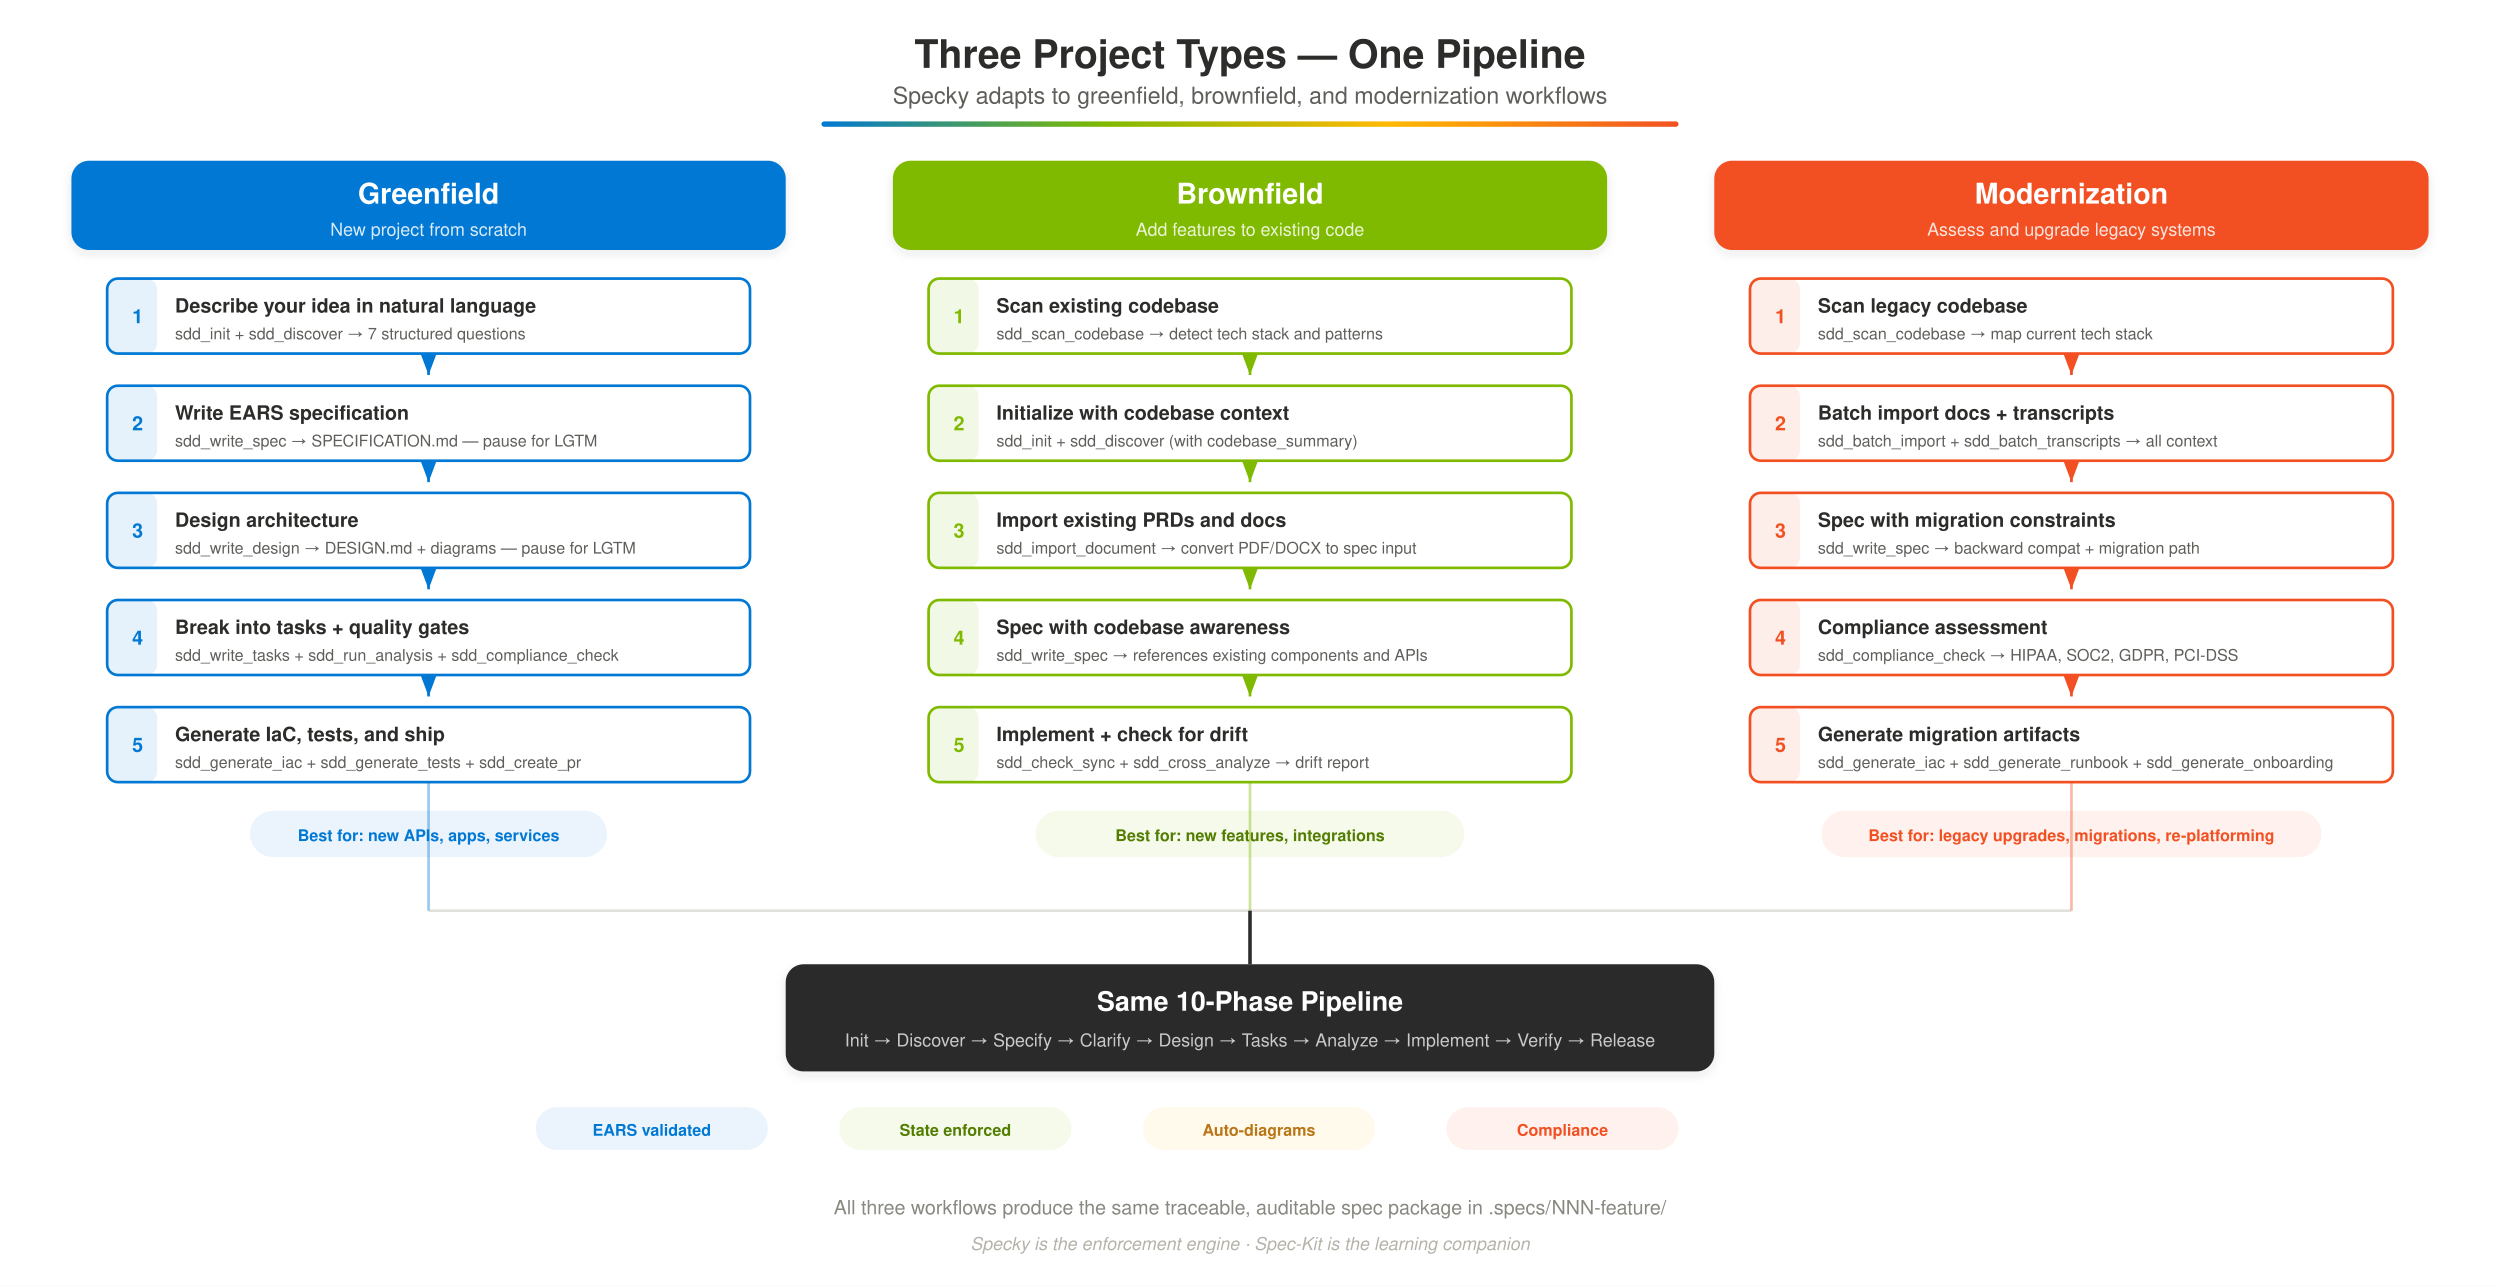
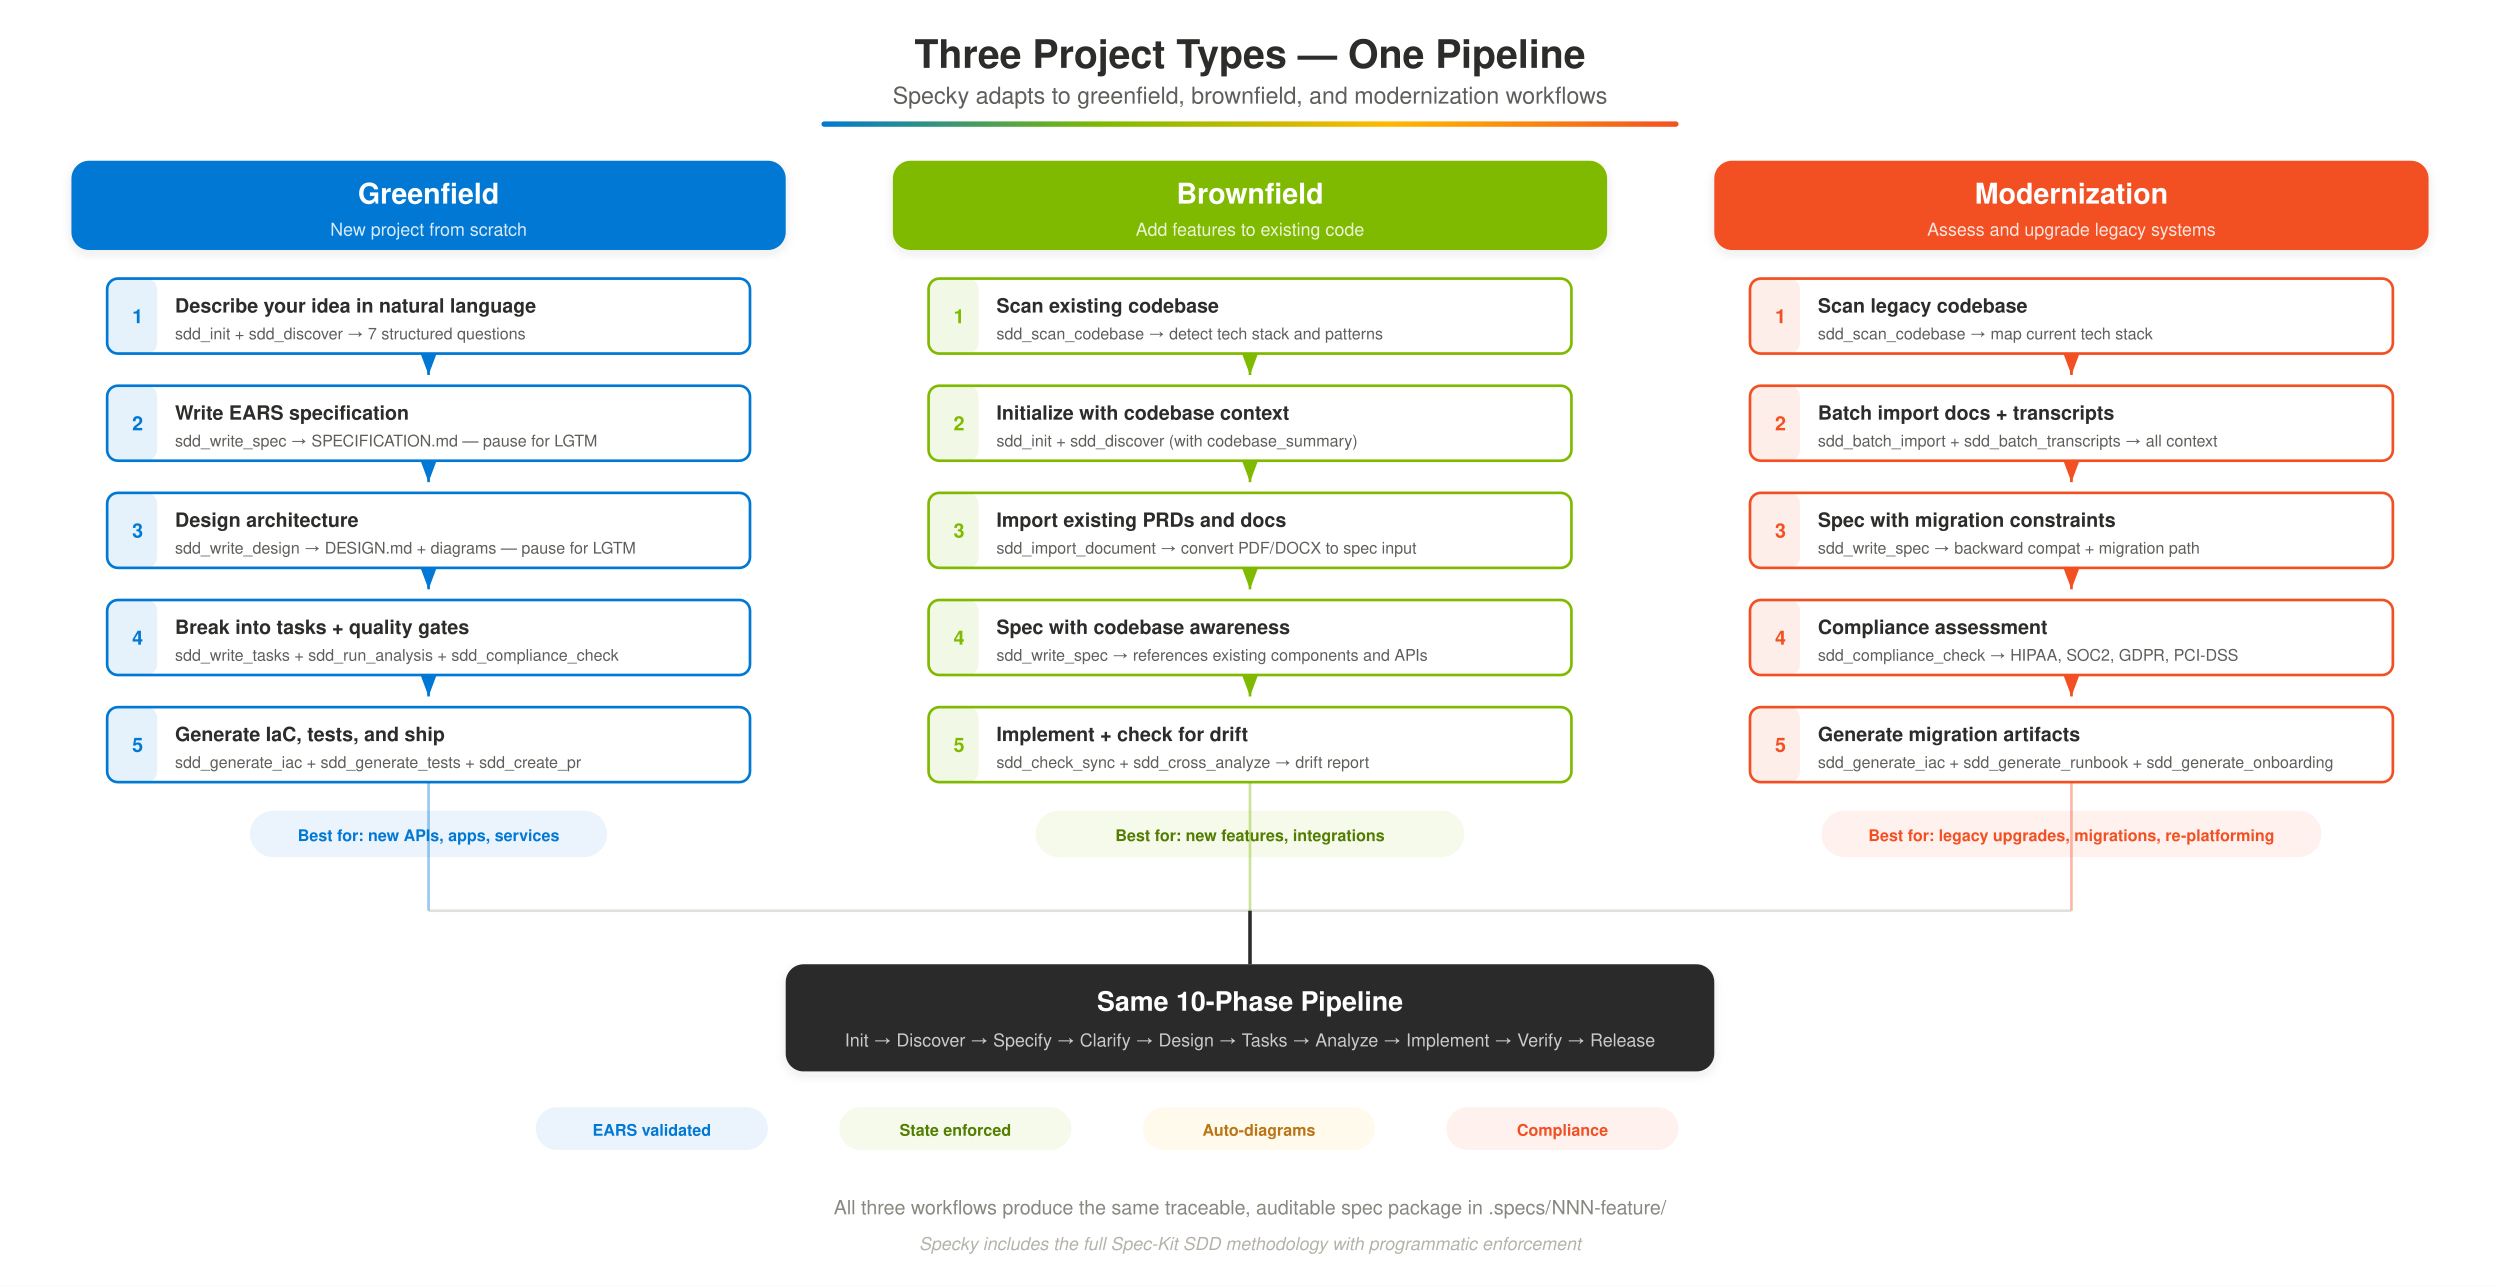
<svg xmlns="http://www.w3.org/2000/svg" viewBox="0 0 1400 720" font-family="-apple-system, BlinkMacSystemFont, 'Segoe UI', Helvetica, Arial, sans-serif">
  <defs>
    <filter id="shadow" x="-4%" y="-4%" width="108%" height="116%">
      <feDropShadow dx="0" dy="2" stdDeviation="3" flood-color="#2C2C2A" flood-opacity="0.10" />
    </filter>
    <marker id="arrow-b" markerWidth="8" markerHeight="6" refX="8" refY="3" orient="auto">
      <polygon points="0 0, 8 3, 0 6" fill="#0078D4" />
    </marker>
    <marker id="arrow-g" markerWidth="8" markerHeight="6" refX="8" refY="3" orient="auto">
      <polygon points="0 0, 8 3, 0 6" fill="#7FBA00" />
    </marker>
    <marker id="arrow-r" markerWidth="8" markerHeight="6" refX="8" refY="3" orient="auto">
      <polygon points="0 0, 8 3, 0 6" fill="#F25022" />
    </marker>
    <linearGradient id="accent-bar" x1="0" y1="0" x2="1" y2="0">
      <stop offset="0%" stop-color="#0078D4" />
      <stop offset="33%" stop-color="#7FBA00" />
      <stop offset="66%" stop-color="#FFB900" />
      <stop offset="100%" stop-color="#F25022" />
    </linearGradient>
  </defs>
  <rect width="1400" height="720" fill="#FFFFFF" />
  <text x="700" y="38" text-anchor="middle" font-size="22" font-weight="700" fill="#2C2C2A">Three Project Types — One Pipeline</text>
  <text x="700" y="58" text-anchor="middle" font-size="13" fill="#5F5E5A">Specky adapts to greenfield, brownfield, and modernization workflows</text>
  <rect x="460" y="68" width="480" height="3" rx="1.5" fill="url(#accent-bar)" />
  <g filter="url(#shadow)">
    <rect x="40" y="90" width="400" height="50" rx="10" fill="#0078D4" />
  </g>
  <text x="240" y="114" text-anchor="middle" font-size="16" font-weight="700" fill="#FFFFFF">Greenfield</text>
  <text x="240" y="132" text-anchor="middle" font-size="10" fill="#FFFFFF" opacity="0.85">New project from scratch</text>
  <rect x="60" y="156" width="360" height="42" rx="6" fill="#FFFFFF" stroke="#0078D4" stroke-width="1.5" />
  <rect x="60" y="156" width="28" height="42" rx="6" fill="#0078D4" opacity="0.10" />
  <text x="74" y="181" font-size="11" font-weight="700" fill="#0078D4">1</text>
  <text x="98" y="175" font-size="11" font-weight="600" fill="#2C2C2A">Describe your idea in natural language</text>
  <text x="98" y="190" font-size="9" fill="#5F5E5A">sdd_init + sdd_discover → 7 structured questions</text>
  <path d="M240,198 L240,210" stroke="#0078D4" stroke-width="1.5" fill="none" marker-end="url(#arrow-b)" />
  <rect x="60" y="216" width="360" height="42" rx="6" fill="#FFFFFF" stroke="#0078D4" stroke-width="1.5" />
  <rect x="60" y="216" width="28" height="42" rx="6" fill="#0078D4" opacity="0.10" />
  <text x="74" y="241" font-size="11" font-weight="700" fill="#0078D4">2</text>
  <text x="98" y="235" font-size="11" font-weight="600" fill="#2C2C2A">Write EARS specification</text>
  <text x="98" y="250" font-size="9" fill="#5F5E5A">sdd_write_spec → SPECIFICATION.md — pause for LGTM</text>
  <path d="M240,258 L240,270" stroke="#0078D4" stroke-width="1.5" fill="none" marker-end="url(#arrow-b)" />
  <rect x="60" y="276" width="360" height="42" rx="6" fill="#FFFFFF" stroke="#0078D4" stroke-width="1.5" />
  <rect x="60" y="276" width="28" height="42" rx="6" fill="#0078D4" opacity="0.10" />
  <text x="74" y="301" font-size="11" font-weight="700" fill="#0078D4">3</text>
  <text x="98" y="295" font-size="11" font-weight="600" fill="#2C2C2A">Design architecture</text>
  <text x="98" y="310" font-size="9" fill="#5F5E5A">sdd_write_design → DESIGN.md + diagrams — pause for LGTM</text>
  <path d="M240,318 L240,330" stroke="#0078D4" stroke-width="1.5" fill="none" marker-end="url(#arrow-b)" />
  <rect x="60" y="336" width="360" height="42" rx="6" fill="#FFFFFF" stroke="#0078D4" stroke-width="1.5" />
  <rect x="60" y="336" width="28" height="42" rx="6" fill="#0078D4" opacity="0.10" />
  <text x="74" y="361" font-size="11" font-weight="700" fill="#0078D4">4</text>
  <text x="98" y="355" font-size="11" font-weight="600" fill="#2C2C2A">Break into tasks + quality gates</text>
  <text x="98" y="370" font-size="9" fill="#5F5E5A">sdd_write_tasks + sdd_run_analysis + sdd_compliance_check</text>
  <path d="M240,378 L240,390" stroke="#0078D4" stroke-width="1.5" fill="none" marker-end="url(#arrow-b)" />
  <rect x="60" y="396" width="360" height="42" rx="6" fill="#FFFFFF" stroke="#0078D4" stroke-width="1.5" />
  <rect x="60" y="396" width="28" height="42" rx="6" fill="#0078D4" opacity="0.10" />
  <text x="74" y="421" font-size="11" font-weight="700" fill="#0078D4">5</text>
  <text x="98" y="415" font-size="11" font-weight="600" fill="#2C2C2A">Generate IaC, tests, and ship</text>
  <text x="98" y="430" font-size="9" fill="#5F5E5A">sdd_generate_iac + sdd_generate_tests + sdd_create_pr</text>
  <rect x="140" y="454" width="200" height="26" rx="13" fill="#0078D4" opacity="0.08" />
  <text x="240" y="471" text-anchor="middle" font-size="9" font-weight="600" fill="#0078D4">Best for: new APIs, apps, services</text>
  <g filter="url(#shadow)">
    <rect x="500" y="90" width="400" height="50" rx="10" fill="#7FBA00" />
  </g>
  <text x="700" y="114" text-anchor="middle" font-size="16" font-weight="700" fill="#FFFFFF">Brownfield</text>
  <text x="700" y="132" text-anchor="middle" font-size="10" fill="#FFFFFF" opacity="0.85">Add features to existing code</text>
  <rect x="520" y="156" width="360" height="42" rx="6" fill="#FFFFFF" stroke="#7FBA00" stroke-width="1.5" />
  <rect x="520" y="156" width="28" height="42" rx="6" fill="#7FBA00" opacity="0.10" />
  <text x="534" y="181" font-size="11" font-weight="700" fill="#7FBA00">1</text>
  <text x="558" y="175" font-size="11" font-weight="600" fill="#2C2C2A">Scan existing codebase</text>
  <text x="558" y="190" font-size="9" fill="#5F5E5A">sdd_scan_codebase → detect tech stack and patterns</text>
  <path d="M700,198 L700,210" stroke="#7FBA00" stroke-width="1.5" fill="none" marker-end="url(#arrow-g)" />
  <rect x="520" y="216" width="360" height="42" rx="6" fill="#FFFFFF" stroke="#7FBA00" stroke-width="1.5" />
  <rect x="520" y="216" width="28" height="42" rx="6" fill="#7FBA00" opacity="0.10" />
  <text x="534" y="241" font-size="11" font-weight="700" fill="#7FBA00">2</text>
  <text x="558" y="235" font-size="11" font-weight="600" fill="#2C2C2A">Initialize with codebase context</text>
  <text x="558" y="250" font-size="9" fill="#5F5E5A">sdd_init + sdd_discover (with codebase_summary)</text>
  <path d="M700,258 L700,270" stroke="#7FBA00" stroke-width="1.5" fill="none" marker-end="url(#arrow-g)" />
  <rect x="520" y="276" width="360" height="42" rx="6" fill="#FFFFFF" stroke="#7FBA00" stroke-width="1.5" />
  <rect x="520" y="276" width="28" height="42" rx="6" fill="#7FBA00" opacity="0.10" />
  <text x="534" y="301" font-size="11" font-weight="700" fill="#7FBA00">3</text>
  <text x="558" y="295" font-size="11" font-weight="600" fill="#2C2C2A">Import existing PRDs and docs</text>
  <text x="558" y="310" font-size="9" fill="#5F5E5A">sdd_import_document → convert PDF/DOCX to spec input</text>
  <path d="M700,318 L700,330" stroke="#7FBA00" stroke-width="1.5" fill="none" marker-end="url(#arrow-g)" />
  <rect x="520" y="336" width="360" height="42" rx="6" fill="#FFFFFF" stroke="#7FBA00" stroke-width="1.5" />
  <rect x="520" y="336" width="28" height="42" rx="6" fill="#7FBA00" opacity="0.10" />
  <text x="534" y="361" font-size="11" font-weight="700" fill="#7FBA00">4</text>
  <text x="558" y="355" font-size="11" font-weight="600" fill="#2C2C2A">Spec with codebase awareness</text>
  <text x="558" y="370" font-size="9" fill="#5F5E5A">sdd_write_spec → references existing components and APIs</text>
  <path d="M700,378 L700,390" stroke="#7FBA00" stroke-width="1.5" fill="none" marker-end="url(#arrow-g)" />
  <rect x="520" y="396" width="360" height="42" rx="6" fill="#FFFFFF" stroke="#7FBA00" stroke-width="1.5" />
  <rect x="520" y="396" width="28" height="42" rx="6" fill="#7FBA00" opacity="0.10" />
  <text x="534" y="421" font-size="11" font-weight="700" fill="#7FBA00">5</text>
  <text x="558" y="415" font-size="11" font-weight="600" fill="#2C2C2A">Implement + check for drift</text>
  <text x="558" y="430" font-size="9" fill="#5F5E5A">sdd_check_sync + sdd_cross_analyze → drift report</text>
  <rect x="580" y="454" width="240" height="26" rx="13" fill="#7FBA00" opacity="0.08" />
  <text x="700" y="471" text-anchor="middle" font-size="9" font-weight="600" fill="#527D00">Best for: new features, integrations</text>
  <g filter="url(#shadow)">
    <rect x="960" y="90" width="400" height="50" rx="10" fill="#F25022" />
  </g>
  <text x="1160" y="114" text-anchor="middle" font-size="16" font-weight="700" fill="#FFFFFF">Modernization</text>
  <text x="1160" y="132" text-anchor="middle" font-size="10" fill="#FFFFFF" opacity="0.85">Assess and upgrade legacy systems</text>
  <rect x="980" y="156" width="360" height="42" rx="6" fill="#FFFFFF" stroke="#F25022" stroke-width="1.5" />
  <rect x="980" y="156" width="28" height="42" rx="6" fill="#F25022" opacity="0.10" />
  <text x="994" y="181" font-size="11" font-weight="700" fill="#F25022">1</text>
  <text x="1018" y="175" font-size="11" font-weight="600" fill="#2C2C2A">Scan legacy codebase</text>
  <text x="1018" y="190" font-size="9" fill="#5F5E5A">sdd_scan_codebase → map current tech stack</text>
  <path d="M1160,198 L1160,210" stroke="#F25022" stroke-width="1.5" fill="none" marker-end="url(#arrow-r)" />
  <rect x="980" y="216" width="360" height="42" rx="6" fill="#FFFFFF" stroke="#F25022" stroke-width="1.5" />
  <rect x="980" y="216" width="28" height="42" rx="6" fill="#F25022" opacity="0.10" />
  <text x="994" y="241" font-size="11" font-weight="700" fill="#F25022">2</text>
  <text x="1018" y="235" font-size="11" font-weight="600" fill="#2C2C2A">Batch import docs + transcripts</text>
  <text x="1018" y="250" font-size="9" fill="#5F5E5A">sdd_batch_import + sdd_batch_transcripts → all context</text>
  <path d="M1160,258 L1160,270" stroke="#F25022" stroke-width="1.5" fill="none" marker-end="url(#arrow-r)" />
  <rect x="980" y="276" width="360" height="42" rx="6" fill="#FFFFFF" stroke="#F25022" stroke-width="1.5" />
  <rect x="980" y="276" width="28" height="42" rx="6" fill="#F25022" opacity="0.10" />
  <text x="994" y="301" font-size="11" font-weight="700" fill="#F25022">3</text>
  <text x="1018" y="295" font-size="11" font-weight="600" fill="#2C2C2A">Spec with migration constraints</text>
  <text x="1018" y="310" font-size="9" fill="#5F5E5A">sdd_write_spec → backward compat + migration path</text>
  <path d="M1160,318 L1160,330" stroke="#F25022" stroke-width="1.5" fill="none" marker-end="url(#arrow-r)" />
  <rect x="980" y="336" width="360" height="42" rx="6" fill="#FFFFFF" stroke="#F25022" stroke-width="1.5" />
  <rect x="980" y="336" width="28" height="42" rx="6" fill="#F25022" opacity="0.10" />
  <text x="994" y="361" font-size="11" font-weight="700" fill="#F25022">4</text>
  <text x="1018" y="355" font-size="11" font-weight="600" fill="#2C2C2A">Compliance assessment</text>
  <text x="1018" y="370" font-size="9" fill="#5F5E5A">sdd_compliance_check → HIPAA, SOC2, GDPR, PCI-DSS</text>
  <path d="M1160,378 L1160,390" stroke="#F25022" stroke-width="1.5" fill="none" marker-end="url(#arrow-r)" />
  <rect x="980" y="396" width="360" height="42" rx="6" fill="#FFFFFF" stroke="#F25022" stroke-width="1.5" />
  <rect x="980" y="396" width="28" height="42" rx="6" fill="#F25022" opacity="0.10" />
  <text x="994" y="421" font-size="11" font-weight="700" fill="#F25022">5</text>
  <text x="1018" y="415" font-size="11" font-weight="600" fill="#2C2C2A">Generate migration artifacts</text>
  <text x="1018" y="430" font-size="9" fill="#5F5E5A">sdd_generate_iac + sdd_generate_runbook + sdd_generate_onboarding</text>
  <rect x="1020" y="454" width="280" height="26" rx="13" fill="#F25022" opacity="0.08" />
  <text x="1160" y="471" text-anchor="middle" font-size="9" font-weight="600" fill="#F25022">Best for: legacy upgrades, migrations, re-platforming</text>
  <path d="M240,438 L240,510" stroke="#0078D4" stroke-width="1.5" fill="none" opacity="0.4" />
  <path d="M700,438 L700,510" stroke="#7FBA00" stroke-width="1.5" fill="none" opacity="0.4" />
  <path d="M1160,438 L1160,510" stroke="#F25022" stroke-width="1.5" fill="none" opacity="0.4" />
  <path d="M240,510 L1160,510" stroke="#B4B2A9" stroke-width="1.5" fill="none" opacity="0.4" />
  <path d="M700,510 L700,540" stroke="#2C2C2A" stroke-width="2" fill="none" />
  <g filter="url(#shadow)">
    <rect x="440" y="540" width="520" height="60" rx="10" fill="#2C2C2A" />
  </g>
  <text x="700" y="566" text-anchor="middle" font-size="15" font-weight="700" fill="#FFFFFF">Same 10-Phase Pipeline</text>
  <text x="700" y="586" text-anchor="middle" font-size="10" fill="#FFFFFF" opacity="0.75">Init → Discover → Specify → Clarify → Design → Tasks → Analyze → Implement → Verify → Release</text>
  <rect x="300" y="620" width="130" height="24" rx="12" fill="#0078D4" opacity="0.08" />
  <text x="365" y="636" text-anchor="middle" font-size="9" font-weight="600" fill="#0078D4">EARS validated</text>
  <rect x="470" y="620" width="130" height="24" rx="12" fill="#7FBA00" opacity="0.08" />
  <text x="535" y="636" text-anchor="middle" font-size="9" font-weight="600" fill="#527D00">State enforced</text>
  <rect x="640" y="620" width="130" height="24" rx="12" fill="#FFB900" opacity="0.08" />
  <text x="705" y="636" text-anchor="middle" font-size="9" font-weight="600" fill="#BA7517">Auto-diagrams</text>
  <rect x="810" y="620" width="130" height="24" rx="12" fill="#F25022" opacity="0.08" />
  <text x="875" y="636" text-anchor="middle" font-size="9" font-weight="600" fill="#F25022">Compliance</text>
  <text x="700" y="680" text-anchor="middle" font-size="11" fill="#888780">All three workflows produce the same traceable, auditable spec package in .specs/NNN-feature/</text>
-   <text x="700" y="700" text-anchor="middle" font-size="10" fill="#B4B2A9" font-style="italic">Specky is the enforcement engine · Spec-Kit is the learning companion</text>
+   <text x="700" y="700" text-anchor="middle" font-size="10" fill="#B4B2A9" font-style="italic">Specky includes the full Spec-Kit SDD methodology with programmatic enforcement</text>
</svg>
